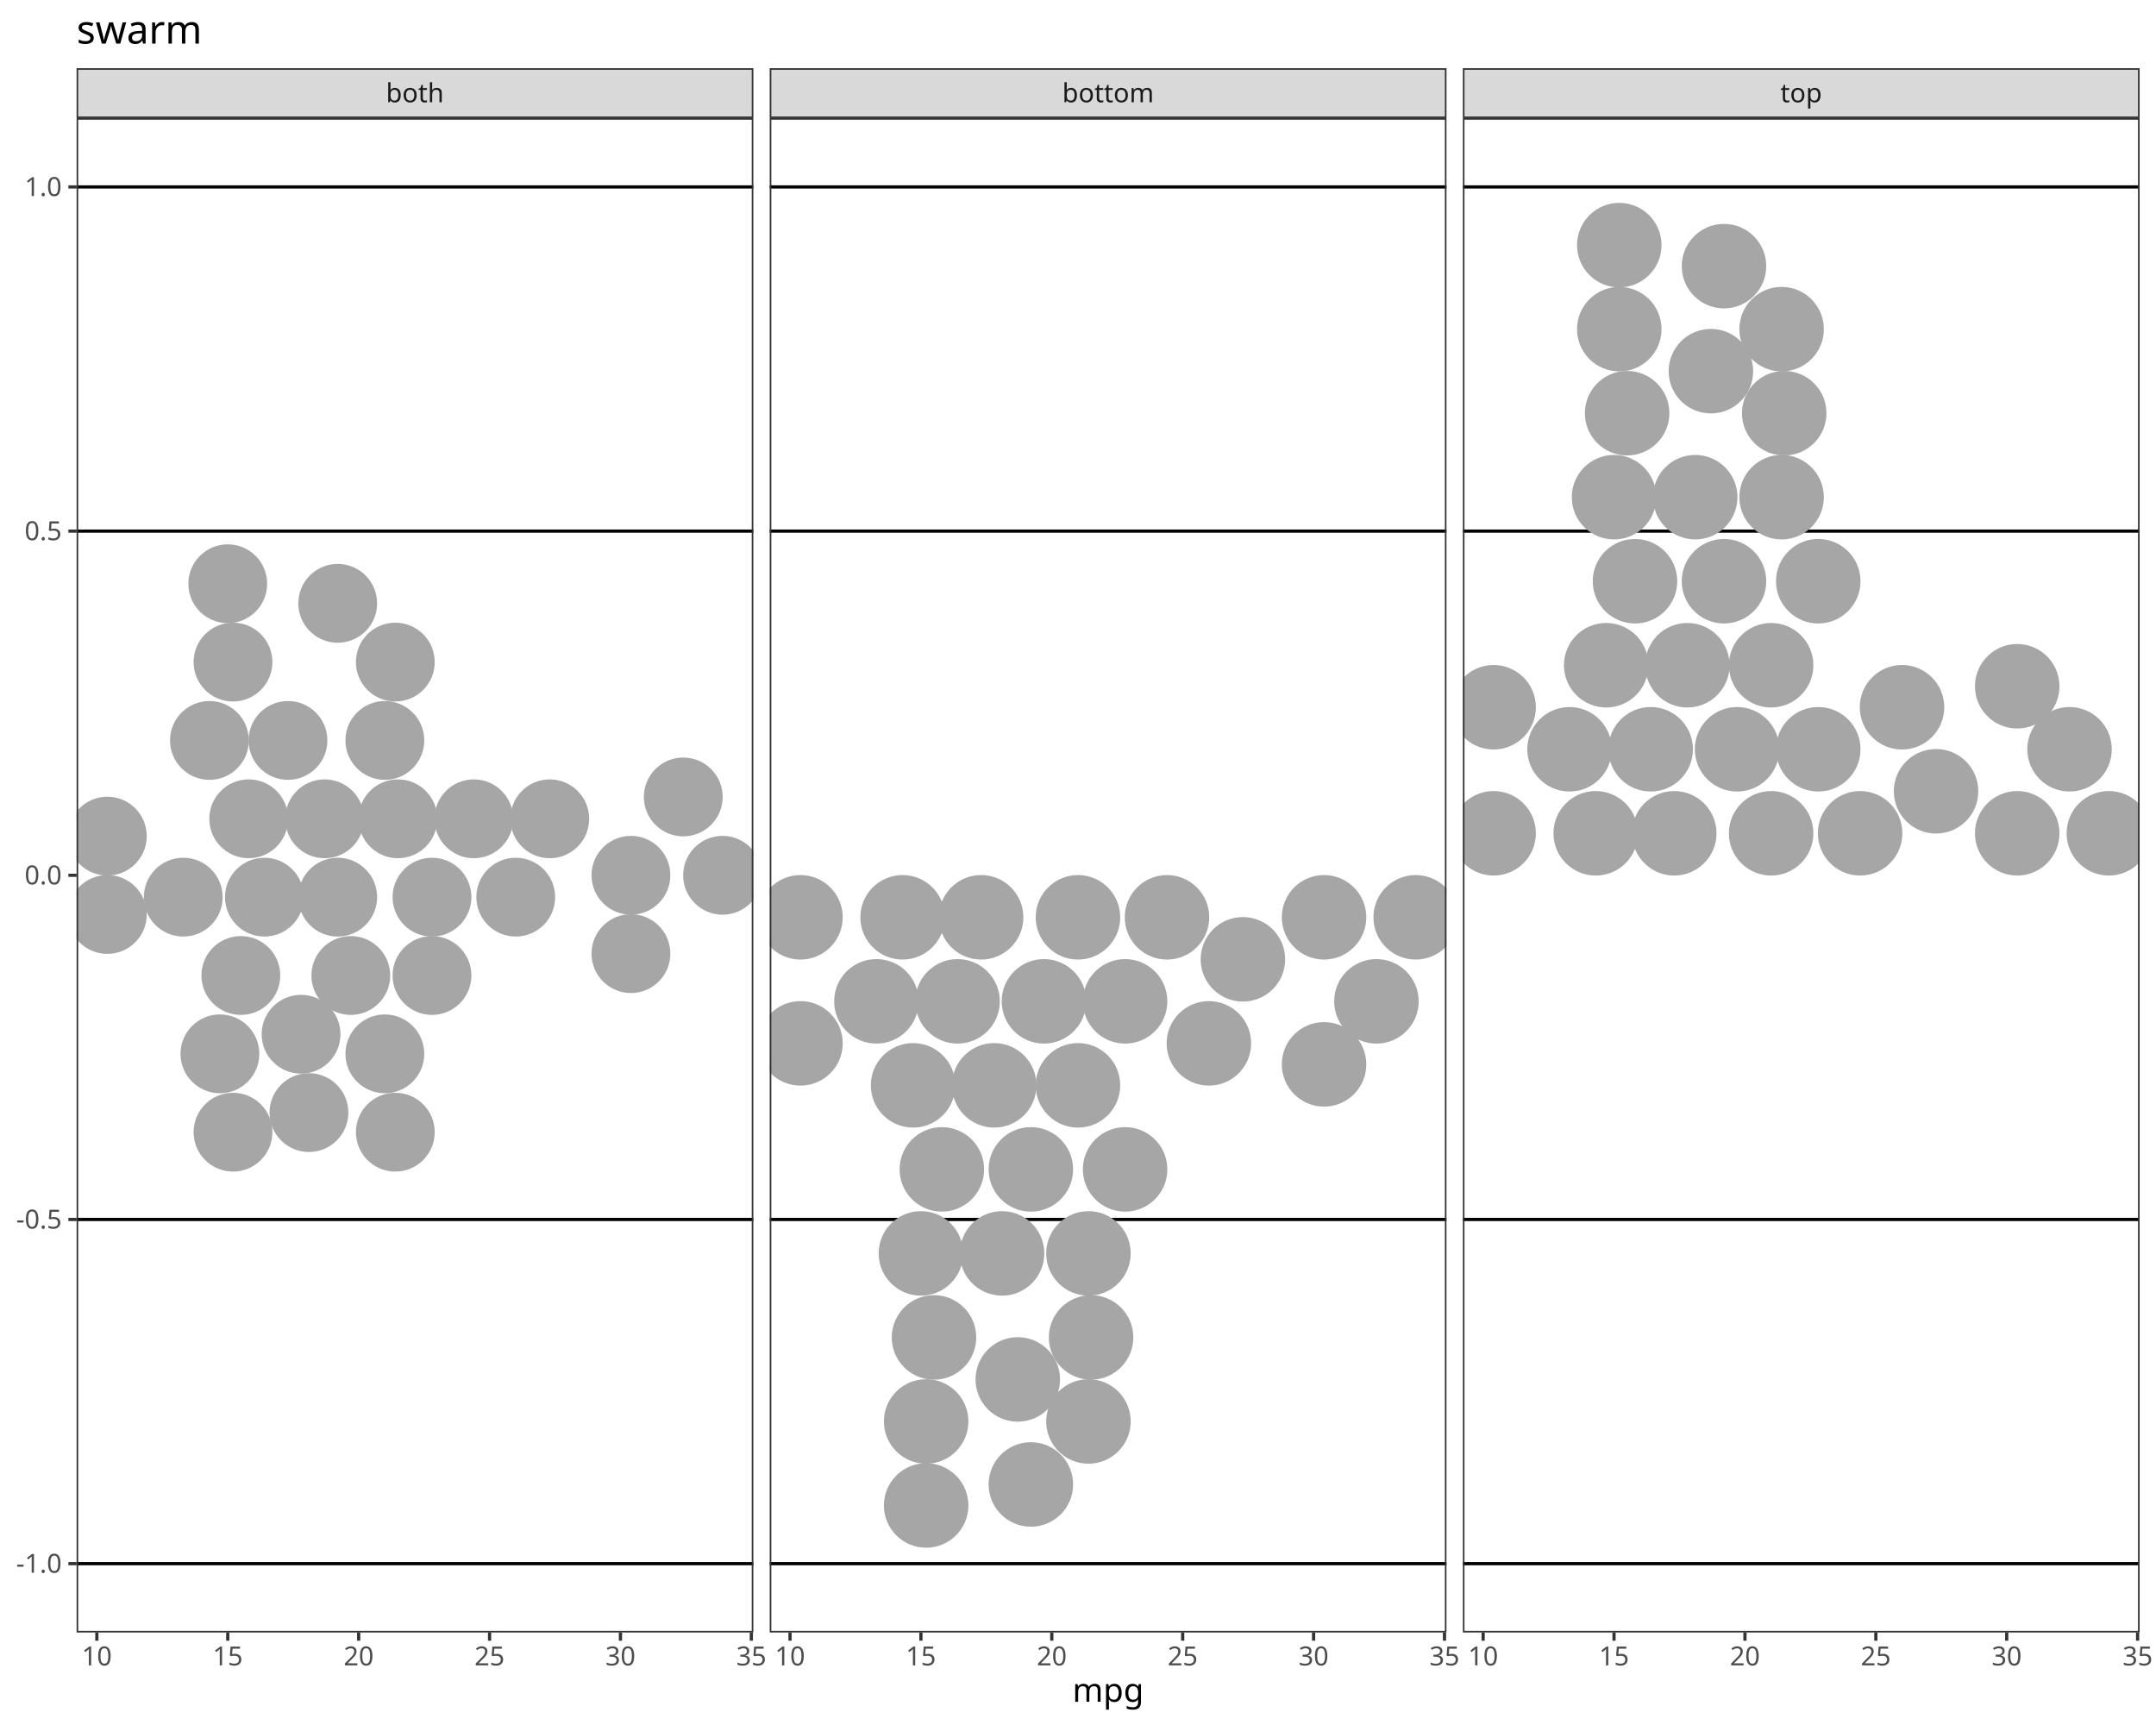
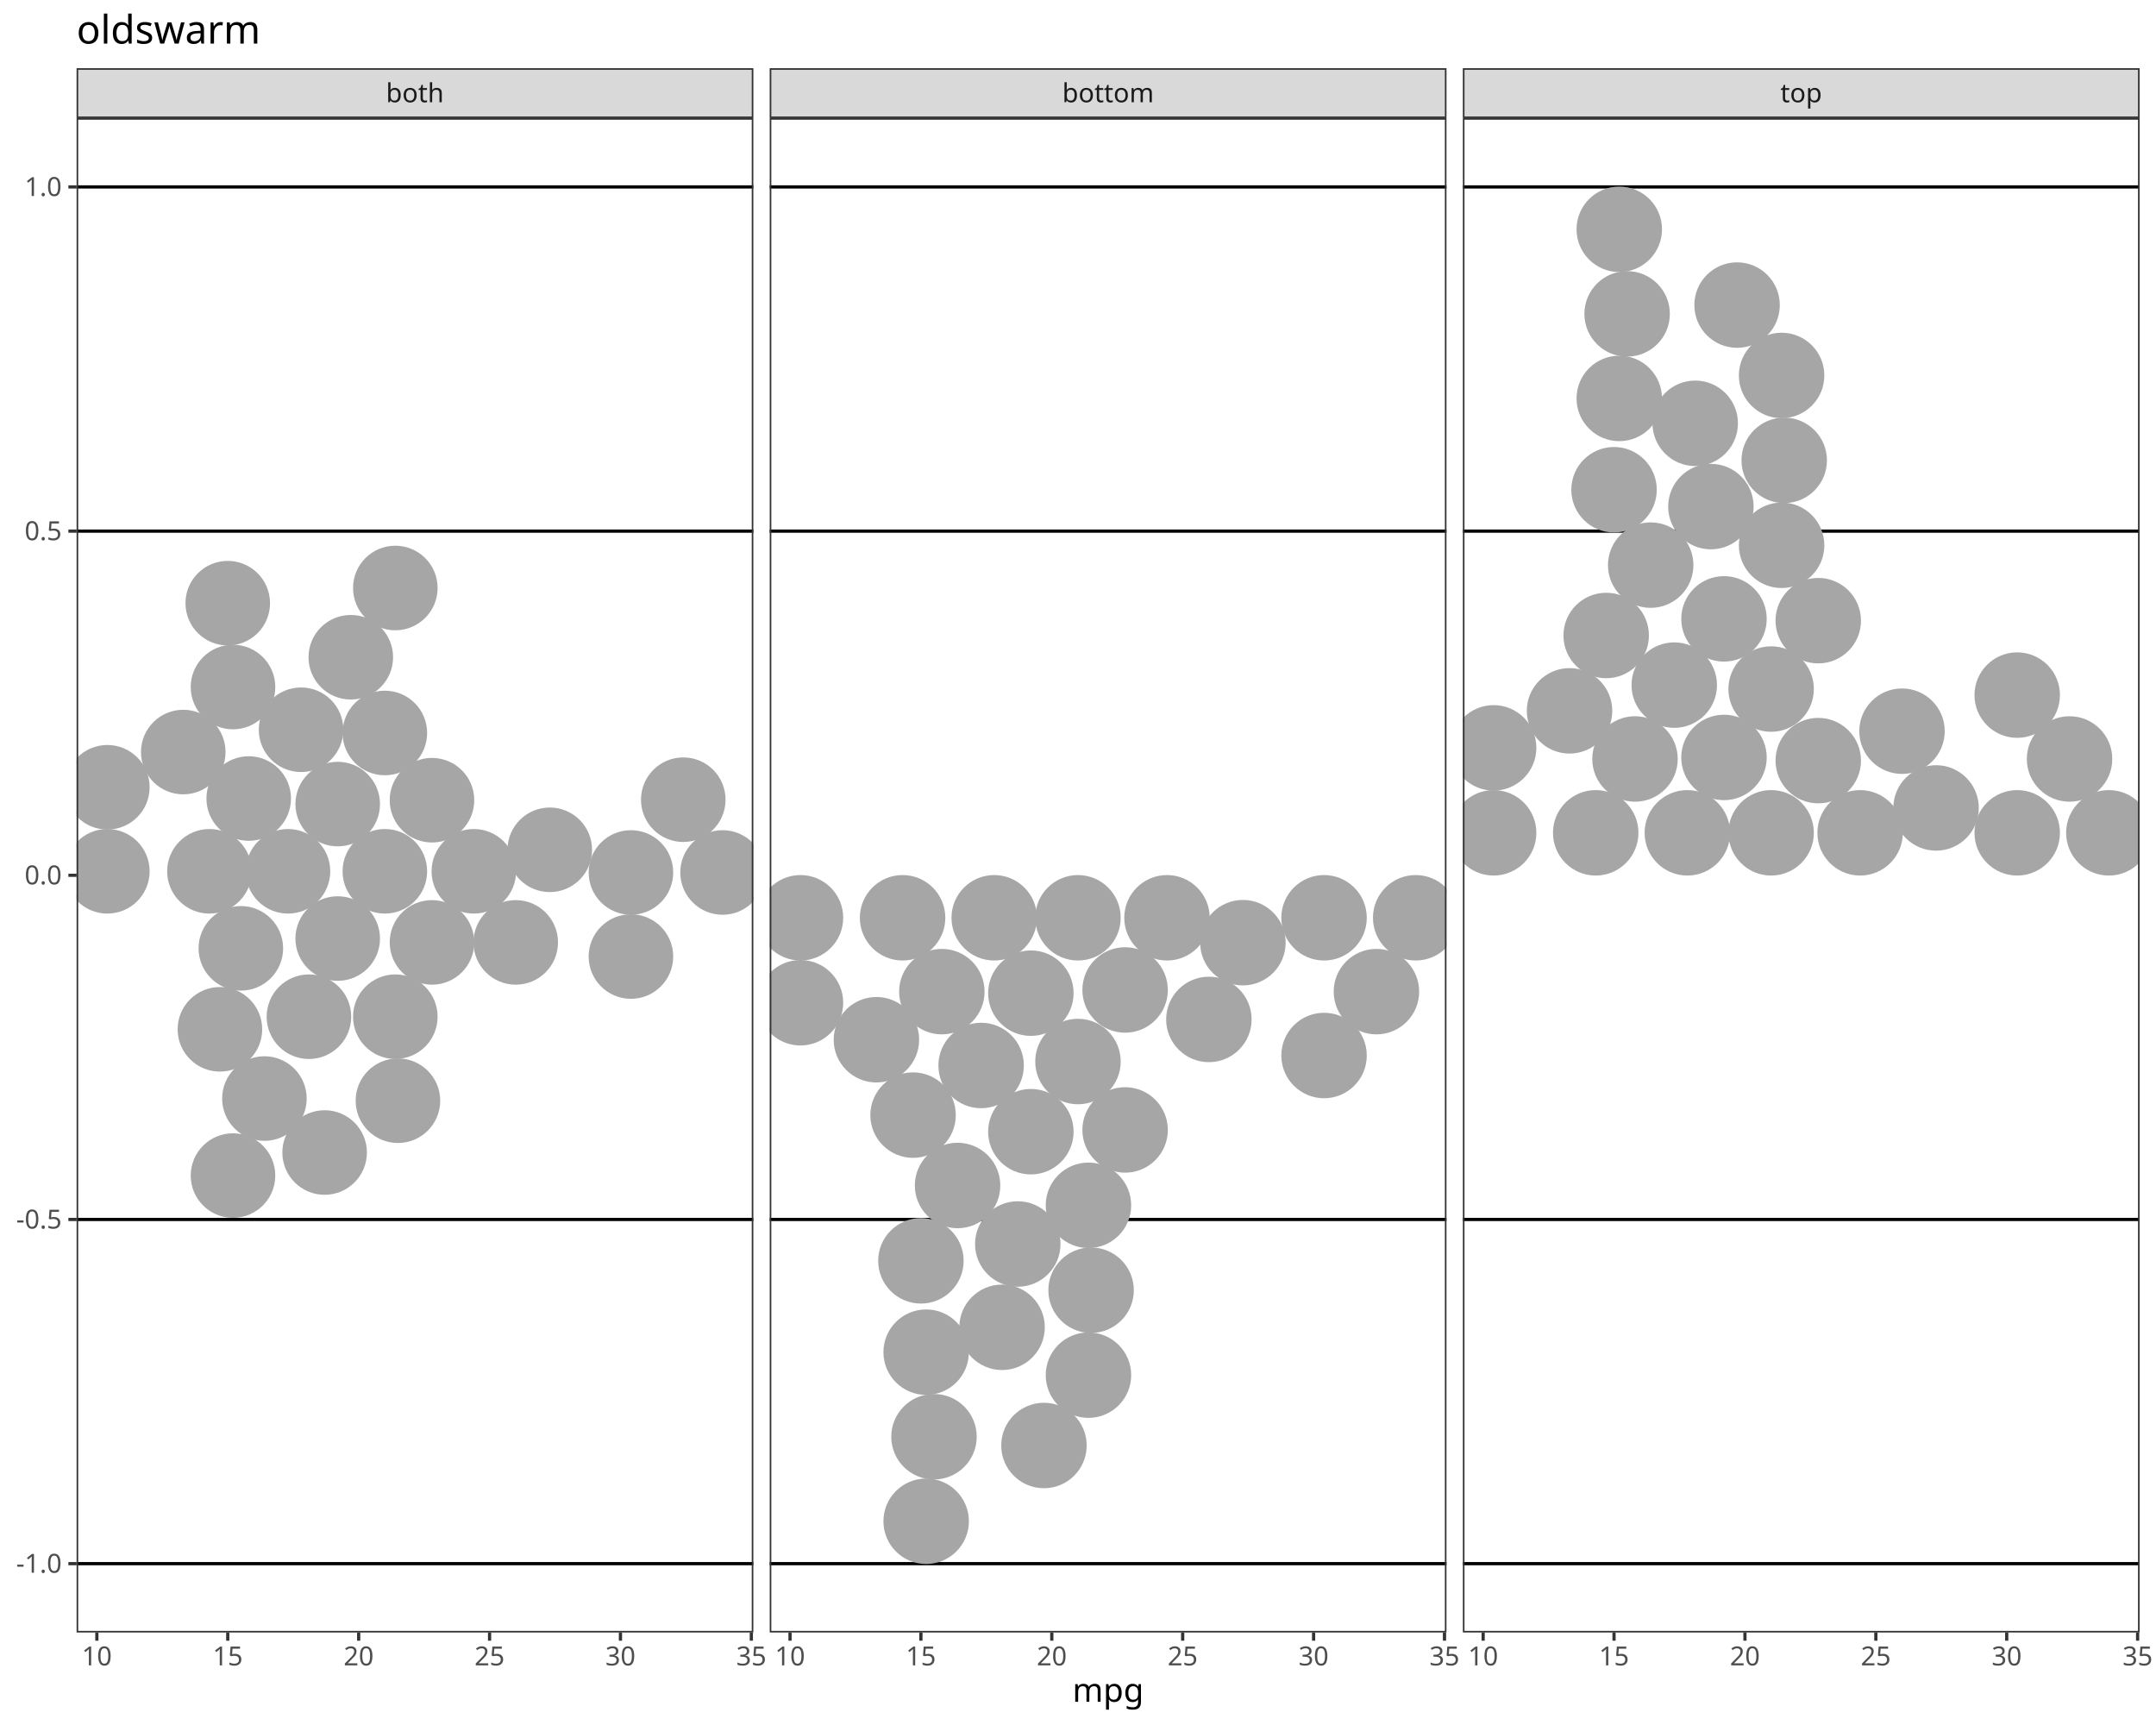
<svg xmlns="http://www.w3.org/2000/svg" class="svglite" data-engine-version="2.0" width="720.00pt" height="576.00pt" viewBox="0 0 720.00 576.00">
  <defs>
    <style type="text/css">
    .svglite line, .svglite polyline, .svglite polygon, .svglite path, .svglite rect, .svglite circle {
      fill: none;
      stroke: #000000;
      stroke-linecap: round;
      stroke-linejoin: round;
      stroke-miterlimit: 10.00;
    }
  </style>
  </defs>
  <rect width="100%" height="100%" style="stroke: none; fill: #FFFFFF;" />
  <defs>
    <clipPath id="cpMC4wMHw3MjAuMDB8MC4wMHw1NzYuMDA=">
      <rect x="0.00" y="0.00" width="720.00" height="576.00" />
    </clipPath>
  </defs>
  <g clip-path="url(#cpMC4wMHw3MjAuMDB8MC4wMHw1NzYuMDA=)">
    <rect x="0.00" y="0.00" width="720.00" height="576.00" style="stroke-width: 1.07; stroke: #FFFFFF; fill: #FFFFFF;" />
  </g>
  <defs>
    <clipPath id="cpMjUuNTh8MjUxLjU3fDM5LjQzfDU0NS4xMQ==">
      <rect x="25.58" y="39.43" width="226.00" height="505.68" />
    </clipPath>
  </defs>
  <g clip-path="url(#cpMjUuNTh8MjUxLjU3fDM5LjQzfDU0NS4xMQ==)">
    <rect x="25.58" y="39.43" width="226.00" height="505.68" style="stroke-width: 1.07; stroke: none; fill: #FFFFFF;" />
    <line x1="25.58" y1="62.42" x2="251.57" y2="62.42" style="stroke-width: 1.07; stroke-linecap: butt;" />
    <line x1="25.58" y1="177.35" x2="251.57" y2="177.35" style="stroke-width: 1.07; stroke-linecap: butt;" />
    <line x1="25.58" y1="407.20" x2="251.57" y2="407.20" style="stroke-width: 1.07; stroke-linecap: butt;" />
    <line x1="25.58" y1="522.13" x2="251.57" y2="522.13" style="stroke-width: 1.07; stroke-linecap: butt;" />
-     <circle cx="35.85" cy="305.35" r="12.63" style="stroke-width: 1.06; stroke: #A6A6A6; fill: #A6A6A6;" />
-     <circle cx="35.85" cy="279.19" r="12.63" style="stroke-width: 1.06; stroke: #A6A6A6; fill: #A6A6A6;" />
-     <circle cx="61.20" cy="299.57" r="12.63" style="stroke-width: 1.06; stroke: #A6A6A6; fill: #A6A6A6;" />
-     <circle cx="69.94" cy="247.24" r="12.63" style="stroke-width: 1.06; stroke: #A6A6A6; fill: #A6A6A6;" />
-     <circle cx="73.44" cy="351.89" r="12.63" style="stroke-width: 1.06; stroke: #A6A6A6; fill: #A6A6A6;" />
-     <circle cx="76.06" cy="194.92" r="12.63" style="stroke-width: 1.06; stroke: #A6A6A6; fill: #A6A6A6;" />
-     <circle cx="77.81" cy="378.05" r="12.63" style="stroke-width: 1.06; stroke: #A6A6A6; fill: #A6A6A6;" />
-     <circle cx="77.81" cy="221.08" r="12.63" style="stroke-width: 1.06; stroke: #A6A6A6; fill: #A6A6A6;" />
-     <circle cx="80.43" cy="325.73" r="12.63" style="stroke-width: 1.06; stroke: #A6A6A6; fill: #A6A6A6;" />
-     <circle cx="83.06" cy="273.41" r="12.63" style="stroke-width: 1.06; stroke: #A6A6A6; fill: #A6A6A6;" />
-     <circle cx="88.30" cy="299.57" r="12.63" style="stroke-width: 1.06; stroke: #A6A6A6; fill: #A6A6A6;" />
-     <circle cx="96.17" cy="247.24" r="12.63" style="stroke-width: 1.06; stroke: #A6A6A6; fill: #A6A6A6;" />
-     <circle cx="100.54" cy="345.35" r="12.63" style="stroke-width: 1.06; stroke: #A6A6A6; fill: #A6A6A6;" />
-     <circle cx="103.17" cy="371.51" r="12.63" style="stroke-width: 1.06; stroke: #A6A6A6; fill: #A6A6A6;" />
-     <circle cx="108.41" cy="273.41" r="12.63" style="stroke-width: 1.06; stroke: #A6A6A6; fill: #A6A6A6;" />
-     <circle cx="112.78" cy="299.57" r="12.63" style="stroke-width: 1.06; stroke: #A6A6A6; fill: #A6A6A6;" />
-     <circle cx="112.78" cy="201.46" r="12.63" style="stroke-width: 1.06; stroke: #A6A6A6; fill: #A6A6A6;" />
-     <circle cx="117.15" cy="325.73" r="12.63" style="stroke-width: 1.06; stroke: #A6A6A6; fill: #A6A6A6;" />
-     <circle cx="128.52" cy="351.89" r="12.63" style="stroke-width: 1.06; stroke: #A6A6A6; fill: #A6A6A6;" />
-     <circle cx="128.52" cy="247.24" r="12.63" style="stroke-width: 1.06; stroke: #A6A6A6; fill: #A6A6A6;" />
-     <circle cx="132.02" cy="378.05" r="12.63" style="stroke-width: 1.06; stroke: #A6A6A6; fill: #A6A6A6;" />
-     <circle cx="132.02" cy="221.08" r="12.63" style="stroke-width: 1.06; stroke: #A6A6A6; fill: #A6A6A6;" />
-     <circle cx="132.89" cy="273.41" r="12.63" style="stroke-width: 1.06; stroke: #A6A6A6; fill: #A6A6A6;" />
-     <circle cx="144.26" cy="325.73" r="12.63" style="stroke-width: 1.06; stroke: #A6A6A6; fill: #A6A6A6;" />
-     <circle cx="144.26" cy="299.57" r="12.63" style="stroke-width: 1.06; stroke: #A6A6A6; fill: #A6A6A6;" />
-     <circle cx="158.24" cy="273.41" r="12.63" style="stroke-width: 1.06; stroke: #A6A6A6; fill: #A6A6A6;" />
-     <circle cx="172.23" cy="299.57" r="12.63" style="stroke-width: 1.06; stroke: #A6A6A6; fill: #A6A6A6;" />
-     <circle cx="183.60" cy="273.41" r="12.63" style="stroke-width: 1.06; stroke: #A6A6A6; fill: #A6A6A6;" />
-     <circle cx="210.70" cy="318.43" r="12.63" style="stroke-width: 1.06; stroke: #A6A6A6; fill: #A6A6A6;" />
-     <circle cx="210.70" cy="292.27" r="12.63" style="stroke-width: 1.06; stroke: #A6A6A6; fill: #A6A6A6;" />
-     <circle cx="228.18" cy="266.11" r="12.63" style="stroke-width: 1.06; stroke: #A6A6A6; fill: #A6A6A6;" />
-     <circle cx="241.30" cy="292.27" r="12.63" style="stroke-width: 1.06; stroke: #A6A6A6; fill: #A6A6A6;" />
+     <circle cx="35.85" cy="290.94" r="13.59" style="stroke-width: 1.06; stroke: #A6A6A6; fill: #A6A6A6;" />
+     <circle cx="35.85" cy="262.88" r="13.59" style="stroke-width: 1.06; stroke: #A6A6A6; fill: #A6A6A6;" />
+     <circle cx="61.20" cy="251.12" r="13.59" style="stroke-width: 1.06; stroke: #A6A6A6; fill: #A6A6A6;" />
+     <circle cx="69.94" cy="290.94" r="13.59" style="stroke-width: 1.06; stroke: #A6A6A6; fill: #A6A6A6;" />
+     <circle cx="73.44" cy="343.70" r="13.59" style="stroke-width: 1.06; stroke: #A6A6A6; fill: #A6A6A6;" />
+     <circle cx="76.06" cy="201.41" r="13.59" style="stroke-width: 1.06; stroke: #A6A6A6; fill: #A6A6A6;" />
+     <circle cx="77.81" cy="392.54" r="13.59" style="stroke-width: 1.06; stroke: #A6A6A6; fill: #A6A6A6;" />
+     <circle cx="77.81" cy="229.41" r="13.59" style="stroke-width: 1.06; stroke: #A6A6A6; fill: #A6A6A6;" />
+     <circle cx="80.43" cy="316.66" r="13.59" style="stroke-width: 1.06; stroke: #A6A6A6; fill: #A6A6A6;" />
+     <circle cx="83.06" cy="266.64" r="13.59" style="stroke-width: 1.06; stroke: #A6A6A6; fill: #A6A6A6;" />
+     <circle cx="88.30" cy="366.82" r="13.59" style="stroke-width: 1.06; stroke: #A6A6A6; fill: #A6A6A6;" />
+     <circle cx="96.17" cy="290.94" r="13.59" style="stroke-width: 1.06; stroke: #A6A6A6; fill: #A6A6A6;" />
+     <circle cx="100.54" cy="243.67" r="13.59" style="stroke-width: 1.06; stroke: #A6A6A6; fill: #A6A6A6;" />
+     <circle cx="103.17" cy="339.49" r="13.59" style="stroke-width: 1.06; stroke: #A6A6A6; fill: #A6A6A6;" />
+     <circle cx="108.41" cy="384.84" r="13.59" style="stroke-width: 1.06; stroke: #A6A6A6; fill: #A6A6A6;" />
+     <circle cx="112.78" cy="313.39" r="13.59" style="stroke-width: 1.06; stroke: #A6A6A6; fill: #A6A6A6;" />
+     <circle cx="112.78" cy="268.49" r="13.59" style="stroke-width: 1.06; stroke: #A6A6A6; fill: #A6A6A6;" />
+     <circle cx="117.15" cy="219.46" r="13.59" style="stroke-width: 1.06; stroke: #A6A6A6; fill: #A6A6A6;" />
+     <circle cx="128.52" cy="290.94" r="13.59" style="stroke-width: 1.06; stroke: #A6A6A6; fill: #A6A6A6;" />
+     <circle cx="128.52" cy="244.75" r="13.59" style="stroke-width: 1.06; stroke: #A6A6A6; fill: #A6A6A6;" />
+     <circle cx="132.02" cy="339.49" r="13.59" style="stroke-width: 1.06; stroke: #A6A6A6; fill: #A6A6A6;" />
+     <circle cx="132.02" cy="196.34" r="13.59" style="stroke-width: 1.06; stroke: #A6A6A6; fill: #A6A6A6;" />
+     <circle cx="132.89" cy="367.54" r="13.59" style="stroke-width: 1.06; stroke: #A6A6A6; fill: #A6A6A6;" />
+     <circle cx="144.26" cy="314.68" r="13.59" style="stroke-width: 1.06; stroke: #A6A6A6; fill: #A6A6A6;" />
+     <circle cx="144.26" cy="267.20" r="13.59" style="stroke-width: 1.06; stroke: #A6A6A6; fill: #A6A6A6;" />
+     <circle cx="158.24" cy="290.94" r="13.59" style="stroke-width: 1.06; stroke: #A6A6A6; fill: #A6A6A6;" />
+     <circle cx="172.23" cy="314.68" r="13.59" style="stroke-width: 1.06; stroke: #A6A6A6; fill: #A6A6A6;" />
+     <circle cx="183.60" cy="283.76" r="13.59" style="stroke-width: 1.06; stroke: #A6A6A6; fill: #A6A6A6;" />
+     <circle cx="210.70" cy="319.40" r="13.59" style="stroke-width: 1.06; stroke: #A6A6A6; fill: #A6A6A6;" />
+     <circle cx="210.70" cy="291.33" r="13.59" style="stroke-width: 1.06; stroke: #A6A6A6; fill: #A6A6A6;" />
+     <circle cx="228.18" cy="267.03" r="13.59" style="stroke-width: 1.06; stroke: #A6A6A6; fill: #A6A6A6;" />
+     <circle cx="241.30" cy="291.33" r="13.59" style="stroke-width: 1.06; stroke: #A6A6A6; fill: #A6A6A6;" />
    <rect x="25.58" y="39.43" width="226.00" height="505.68" style="stroke-width: 1.07; stroke: #333333;" />
  </g>
  <g clip-path="url(#cpMC4wMHw3MjAuMDB8MC4wMHw1NzYuMDA=)">
</g>
  <defs>
    <clipPath id="cpMjU3LjA1fDQ4My4wNXwzOS40M3w1NDUuMTE=">
      <rect x="257.05" y="39.43" width="226.00" height="505.68" />
    </clipPath>
  </defs>
  <g clip-path="url(#cpMjU3LjA1fDQ4My4wNXwzOS40M3w1NDUuMTE=)">
    <rect x="257.05" y="39.43" width="226.00" height="505.68" style="stroke-width: 1.07; stroke: none; fill: #FFFFFF;" />
    <line x1="257.05" y1="62.42" x2="483.05" y2="62.42" style="stroke-width: 1.07; stroke-linecap: butt;" />
    <line x1="257.05" y1="177.35" x2="483.05" y2="177.35" style="stroke-width: 1.07; stroke-linecap: butt;" />
    <line x1="257.05" y1="407.20" x2="483.05" y2="407.20" style="stroke-width: 1.07; stroke-linecap: butt;" />
    <line x1="257.05" y1="522.13" x2="483.05" y2="522.13" style="stroke-width: 1.07; stroke-linecap: butt;" />
-     <circle cx="267.32" cy="348.39" r="13.58" style="stroke-width: 1.06; stroke: #A6A6A6; fill: #A6A6A6;" />
-     <circle cx="267.32" cy="306.30" r="13.58" style="stroke-width: 1.06; stroke: #A6A6A6; fill: #A6A6A6;" />
-     <circle cx="292.68" cy="334.36" r="13.58" style="stroke-width: 1.06; stroke: #A6A6A6; fill: #A6A6A6;" />
-     <circle cx="301.42" cy="306.30" r="13.58" style="stroke-width: 1.06; stroke: #A6A6A6; fill: #A6A6A6;" />
-     <circle cx="304.92" cy="362.41" r="13.58" style="stroke-width: 1.06; stroke: #A6A6A6; fill: #A6A6A6;" />
-     <circle cx="307.54" cy="418.53" r="13.58" style="stroke-width: 1.06; stroke: #A6A6A6; fill: #A6A6A6;" />
-     <circle cx="309.29" cy="502.69" r="13.58" style="stroke-width: 1.06; stroke: #A6A6A6; fill: #A6A6A6;" />
-     <circle cx="309.29" cy="474.64" r="13.58" style="stroke-width: 1.06; stroke: #A6A6A6; fill: #A6A6A6;" />
-     <circle cx="311.91" cy="446.58" r="13.58" style="stroke-width: 1.06; stroke: #A6A6A6; fill: #A6A6A6;" />
-     <circle cx="314.53" cy="390.47" r="13.58" style="stroke-width: 1.06; stroke: #A6A6A6; fill: #A6A6A6;" />
-     <circle cx="319.78" cy="334.36" r="13.58" style="stroke-width: 1.06; stroke: #A6A6A6; fill: #A6A6A6;" />
-     <circle cx="327.65" cy="306.30" r="13.58" style="stroke-width: 1.06; stroke: #A6A6A6; fill: #A6A6A6;" />
-     <circle cx="332.02" cy="362.41" r="13.58" style="stroke-width: 1.06; stroke: #A6A6A6; fill: #A6A6A6;" />
-     <circle cx="334.64" cy="418.53" r="13.58" style="stroke-width: 1.06; stroke: #A6A6A6; fill: #A6A6A6;" />
-     <circle cx="339.89" cy="460.61" r="13.58" style="stroke-width: 1.06; stroke: #A6A6A6; fill: #A6A6A6;" />
-     <circle cx="344.26" cy="495.68" r="13.58" style="stroke-width: 1.06; stroke: #A6A6A6; fill: #A6A6A6;" />
-     <circle cx="344.26" cy="390.47" r="13.58" style="stroke-width: 1.06; stroke: #A6A6A6; fill: #A6A6A6;" />
-     <circle cx="348.63" cy="334.36" r="13.58" style="stroke-width: 1.06; stroke: #A6A6A6; fill: #A6A6A6;" />
-     <circle cx="359.99" cy="362.41" r="13.58" style="stroke-width: 1.06; stroke: #A6A6A6; fill: #A6A6A6;" />
-     <circle cx="359.99" cy="306.30" r="13.58" style="stroke-width: 1.06; stroke: #A6A6A6; fill: #A6A6A6;" />
-     <circle cx="363.49" cy="474.64" r="13.58" style="stroke-width: 1.06; stroke: #A6A6A6; fill: #A6A6A6;" />
-     <circle cx="363.49" cy="418.53" r="13.58" style="stroke-width: 1.06; stroke: #A6A6A6; fill: #A6A6A6;" />
-     <circle cx="364.37" cy="446.58" r="13.58" style="stroke-width: 1.06; stroke: #A6A6A6; fill: #A6A6A6;" />
-     <circle cx="375.73" cy="390.47" r="13.58" style="stroke-width: 1.06; stroke: #A6A6A6; fill: #A6A6A6;" />
-     <circle cx="375.73" cy="334.36" r="13.58" style="stroke-width: 1.06; stroke: #A6A6A6; fill: #A6A6A6;" />
-     <circle cx="389.72" cy="306.30" r="13.58" style="stroke-width: 1.06; stroke: #A6A6A6; fill: #A6A6A6;" />
-     <circle cx="403.71" cy="348.39" r="13.58" style="stroke-width: 1.06; stroke: #A6A6A6; fill: #A6A6A6;" />
-     <circle cx="415.07" cy="320.33" r="13.58" style="stroke-width: 1.06; stroke: #A6A6A6; fill: #A6A6A6;" />
-     <circle cx="442.17" cy="355.40" r="13.58" style="stroke-width: 1.06; stroke: #A6A6A6; fill: #A6A6A6;" />
-     <circle cx="442.17" cy="306.30" r="13.58" style="stroke-width: 1.06; stroke: #A6A6A6; fill: #A6A6A6;" />
-     <circle cx="459.66" cy="334.36" r="13.58" style="stroke-width: 1.06; stroke: #A6A6A6; fill: #A6A6A6;" />
-     <circle cx="472.77" cy="306.30" r="13.58" style="stroke-width: 1.06; stroke: #A6A6A6; fill: #A6A6A6;" />
+     <circle cx="267.32" cy="334.83" r="13.74" style="stroke-width: 1.06; stroke: #A6A6A6; fill: #A6A6A6;" />
+     <circle cx="267.32" cy="306.46" r="13.74" style="stroke-width: 1.06; stroke: #A6A6A6; fill: #A6A6A6;" />
+     <circle cx="292.68" cy="347.18" r="13.74" style="stroke-width: 1.06; stroke: #A6A6A6; fill: #A6A6A6;" />
+     <circle cx="301.42" cy="306.46" r="13.74" style="stroke-width: 1.06; stroke: #A6A6A6; fill: #A6A6A6;" />
+     <circle cx="304.92" cy="372.35" r="13.74" style="stroke-width: 1.06; stroke: #A6A6A6; fill: #A6A6A6;" />
+     <circle cx="307.54" cy="421.01" r="13.74" style="stroke-width: 1.06; stroke: #A6A6A6; fill: #A6A6A6;" />
+     <circle cx="309.29" cy="507.97" r="13.74" style="stroke-width: 1.06; stroke: #A6A6A6; fill: #A6A6A6;" />
+     <circle cx="309.29" cy="451.51" r="13.74" style="stroke-width: 1.06; stroke: #A6A6A6; fill: #A6A6A6;" />
+     <circle cx="311.91" cy="479.74" r="13.74" style="stroke-width: 1.06; stroke: #A6A6A6; fill: #A6A6A6;" />
+     <circle cx="314.53" cy="331.12" r="13.74" style="stroke-width: 1.06; stroke: #A6A6A6; fill: #A6A6A6;" />
+     <circle cx="319.78" cy="395.85" r="13.74" style="stroke-width: 1.06; stroke: #A6A6A6; fill: #A6A6A6;" />
+     <circle cx="327.65" cy="355.78" r="13.74" style="stroke-width: 1.06; stroke: #A6A6A6; fill: #A6A6A6;" />
+     <circle cx="332.02" cy="306.46" r="13.74" style="stroke-width: 1.06; stroke: #A6A6A6; fill: #A6A6A6;" />
+     <circle cx="334.64" cy="443.20" r="13.74" style="stroke-width: 1.06; stroke: #A6A6A6; fill: #A6A6A6;" />
+     <circle cx="339.89" cy="415.39" r="13.74" style="stroke-width: 1.06; stroke: #A6A6A6; fill: #A6A6A6;" />
+     <circle cx="344.26" cy="377.89" r="13.74" style="stroke-width: 1.06; stroke: #A6A6A6; fill: #A6A6A6;" />
+     <circle cx="344.26" cy="331.63" r="13.74" style="stroke-width: 1.06; stroke: #A6A6A6; fill: #A6A6A6;" />
+     <circle cx="348.63" cy="482.67" r="13.74" style="stroke-width: 1.06; stroke: #A6A6A6; fill: #A6A6A6;" />
+     <circle cx="359.99" cy="354.46" r="13.74" style="stroke-width: 1.06; stroke: #A6A6A6; fill: #A6A6A6;" />
+     <circle cx="359.99" cy="306.46" r="13.74" style="stroke-width: 1.06; stroke: #A6A6A6; fill: #A6A6A6;" />
+     <circle cx="363.49" cy="459.18" r="13.74" style="stroke-width: 1.06; stroke: #A6A6A6; fill: #A6A6A6;" />
+     <circle cx="363.49" cy="402.47" r="13.74" style="stroke-width: 1.06; stroke: #A6A6A6; fill: #A6A6A6;" />
+     <circle cx="364.37" cy="430.82" r="13.74" style="stroke-width: 1.06; stroke: #A6A6A6; fill: #A6A6A6;" />
+     <circle cx="375.73" cy="377.30" r="13.74" style="stroke-width: 1.06; stroke: #A6A6A6; fill: #A6A6A6;" />
+     <circle cx="375.73" cy="330.56" r="13.74" style="stroke-width: 1.06; stroke: #A6A6A6; fill: #A6A6A6;" />
+     <circle cx="389.72" cy="306.46" r="13.74" style="stroke-width: 1.06; stroke: #A6A6A6; fill: #A6A6A6;" />
+     <circle cx="403.71" cy="340.40" r="13.74" style="stroke-width: 1.06; stroke: #A6A6A6; fill: #A6A6A6;" />
+     <circle cx="415.07" cy="314.77" r="13.74" style="stroke-width: 1.06; stroke: #A6A6A6; fill: #A6A6A6;" />
+     <circle cx="442.17" cy="352.45" r="13.74" style="stroke-width: 1.06; stroke: #A6A6A6; fill: #A6A6A6;" />
+     <circle cx="442.17" cy="306.46" r="13.74" style="stroke-width: 1.06; stroke: #A6A6A6; fill: #A6A6A6;" />
+     <circle cx="459.66" cy="331.12" r="13.74" style="stroke-width: 1.06; stroke: #A6A6A6; fill: #A6A6A6;" />
+     <circle cx="472.77" cy="306.46" r="13.74" style="stroke-width: 1.06; stroke: #A6A6A6; fill: #A6A6A6;" />
    <rect x="257.05" y="39.43" width="226.00" height="505.68" style="stroke-width: 1.07; stroke: #333333;" />
  </g>
  <g clip-path="url(#cpMC4wMHw3MjAuMDB8MC4wMHw1NzYuMDA=)">
</g>
  <defs>
    <clipPath id="cpNDg4LjUzfDcxNC41MnwzOS40M3w1NDUuMTE=">
      <rect x="488.53" y="39.43" width="226.00" height="505.68" />
    </clipPath>
  </defs>
  <g clip-path="url(#cpNDg4LjUzfDcxNC41MnwzOS40M3w1NDUuMTE=)">
    <rect x="488.53" y="39.43" width="226.00" height="505.68" style="stroke-width: 1.07; stroke: none; fill: #FFFFFF;" />
    <line x1="488.53" y1="62.42" x2="714.52" y2="62.42" style="stroke-width: 1.07; stroke-linecap: butt;" />
    <line x1="488.53" y1="177.35" x2="714.52" y2="177.35" style="stroke-width: 1.07; stroke-linecap: butt;" />
    <line x1="488.53" y1="407.20" x2="714.52" y2="407.20" style="stroke-width: 1.07; stroke-linecap: butt;" />
    <line x1="488.53" y1="522.13" x2="714.52" y2="522.13" style="stroke-width: 1.07; stroke-linecap: butt;" />
-     <circle cx="498.80" cy="278.25" r="13.58" style="stroke-width: 1.06; stroke: #A6A6A6; fill: #A6A6A6;" />
-     <circle cx="498.80" cy="236.16" r="13.58" style="stroke-width: 1.06; stroke: #A6A6A6; fill: #A6A6A6;" />
-     <circle cx="524.15" cy="250.19" r="13.58" style="stroke-width: 1.06; stroke: #A6A6A6; fill: #A6A6A6;" />
-     <circle cx="532.89" cy="278.25" r="13.58" style="stroke-width: 1.06; stroke: #A6A6A6; fill: #A6A6A6;" />
-     <circle cx="536.39" cy="222.13" r="13.58" style="stroke-width: 1.06; stroke: #A6A6A6; fill: #A6A6A6;" />
-     <circle cx="539.01" cy="166.02" r="13.58" style="stroke-width: 1.06; stroke: #A6A6A6; fill: #A6A6A6;" />
-     <circle cx="540.76" cy="109.91" r="13.58" style="stroke-width: 1.06; stroke: #A6A6A6; fill: #A6A6A6;" />
-     <circle cx="540.76" cy="81.85" r="13.58" style="stroke-width: 1.06; stroke: #A6A6A6; fill: #A6A6A6;" />
-     <circle cx="543.38" cy="137.97" r="13.58" style="stroke-width: 1.06; stroke: #A6A6A6; fill: #A6A6A6;" />
-     <circle cx="546.01" cy="194.08" r="13.58" style="stroke-width: 1.06; stroke: #A6A6A6; fill: #A6A6A6;" />
-     <circle cx="551.25" cy="250.19" r="13.58" style="stroke-width: 1.06; stroke: #A6A6A6; fill: #A6A6A6;" />
-     <circle cx="559.12" cy="278.25" r="13.58" style="stroke-width: 1.06; stroke: #A6A6A6; fill: #A6A6A6;" />
-     <circle cx="563.49" cy="222.13" r="13.58" style="stroke-width: 1.06; stroke: #A6A6A6; fill: #A6A6A6;" />
-     <circle cx="566.12" cy="166.02" r="13.58" style="stroke-width: 1.06; stroke: #A6A6A6; fill: #A6A6A6;" />
-     <circle cx="571.36" cy="123.94" r="13.58" style="stroke-width: 1.06; stroke: #A6A6A6; fill: #A6A6A6;" />
-     <circle cx="575.73" cy="194.08" r="13.58" style="stroke-width: 1.06; stroke: #A6A6A6; fill: #A6A6A6;" />
-     <circle cx="575.73" cy="88.87" r="13.58" style="stroke-width: 1.06; stroke: #A6A6A6; fill: #A6A6A6;" />
-     <circle cx="580.10" cy="250.19" r="13.58" style="stroke-width: 1.06; stroke: #A6A6A6; fill: #A6A6A6;" />
-     <circle cx="591.47" cy="278.25" r="13.58" style="stroke-width: 1.06; stroke: #A6A6A6; fill: #A6A6A6;" />
-     <circle cx="591.47" cy="222.13" r="13.58" style="stroke-width: 1.06; stroke: #A6A6A6; fill: #A6A6A6;" />
-     <circle cx="594.97" cy="166.02" r="13.58" style="stroke-width: 1.06; stroke: #A6A6A6; fill: #A6A6A6;" />
-     <circle cx="594.97" cy="109.91" r="13.58" style="stroke-width: 1.06; stroke: #A6A6A6; fill: #A6A6A6;" />
-     <circle cx="595.84" cy="137.97" r="13.58" style="stroke-width: 1.06; stroke: #A6A6A6; fill: #A6A6A6;" />
-     <circle cx="607.21" cy="250.19" r="13.58" style="stroke-width: 1.06; stroke: #A6A6A6; fill: #A6A6A6;" />
-     <circle cx="607.21" cy="194.08" r="13.58" style="stroke-width: 1.06; stroke: #A6A6A6; fill: #A6A6A6;" />
-     <circle cx="621.19" cy="278.25" r="13.58" style="stroke-width: 1.06; stroke: #A6A6A6; fill: #A6A6A6;" />
-     <circle cx="635.18" cy="236.16" r="13.58" style="stroke-width: 1.06; stroke: #A6A6A6; fill: #A6A6A6;" />
-     <circle cx="646.55" cy="264.22" r="13.58" style="stroke-width: 1.06; stroke: #A6A6A6; fill: #A6A6A6;" />
-     <circle cx="673.65" cy="278.25" r="13.58" style="stroke-width: 1.06; stroke: #A6A6A6; fill: #A6A6A6;" />
-     <circle cx="673.65" cy="229.15" r="13.58" style="stroke-width: 1.06; stroke: #A6A6A6; fill: #A6A6A6;" />
-     <circle cx="691.13" cy="250.19" r="13.58" style="stroke-width: 1.06; stroke: #A6A6A6; fill: #A6A6A6;" />
-     <circle cx="704.25" cy="278.25" r="13.58" style="stroke-width: 1.06; stroke: #A6A6A6; fill: #A6A6A6;" />
+     <circle cx="498.80" cy="278.09" r="13.74" style="stroke-width: 1.06; stroke: #A6A6A6; fill: #A6A6A6;" />
+     <circle cx="498.80" cy="249.72" r="13.74" style="stroke-width: 1.06; stroke: #A6A6A6; fill: #A6A6A6;" />
+     <circle cx="524.15" cy="237.36" r="13.74" style="stroke-width: 1.06; stroke: #A6A6A6; fill: #A6A6A6;" />
+     <circle cx="532.89" cy="278.09" r="13.74" style="stroke-width: 1.06; stroke: #A6A6A6; fill: #A6A6A6;" />
+     <circle cx="536.39" cy="212.20" r="13.74" style="stroke-width: 1.06; stroke: #A6A6A6; fill: #A6A6A6;" />
+     <circle cx="539.01" cy="163.53" r="13.74" style="stroke-width: 1.06; stroke: #A6A6A6; fill: #A6A6A6;" />
+     <circle cx="540.76" cy="133.04" r="13.74" style="stroke-width: 1.06; stroke: #A6A6A6; fill: #A6A6A6;" />
+     <circle cx="540.76" cy="76.57" r="13.74" style="stroke-width: 1.06; stroke: #A6A6A6; fill: #A6A6A6;" />
+     <circle cx="543.38" cy="104.81" r="13.74" style="stroke-width: 1.06; stroke: #A6A6A6; fill: #A6A6A6;" />
+     <circle cx="546.01" cy="253.43" r="13.74" style="stroke-width: 1.06; stroke: #A6A6A6; fill: #A6A6A6;" />
+     <circle cx="551.25" cy="188.70" r="13.74" style="stroke-width: 1.06; stroke: #A6A6A6; fill: #A6A6A6;" />
+     <circle cx="559.12" cy="228.77" r="13.74" style="stroke-width: 1.06; stroke: #A6A6A6; fill: #A6A6A6;" />
+     <circle cx="563.49" cy="278.09" r="13.74" style="stroke-width: 1.06; stroke: #A6A6A6; fill: #A6A6A6;" />
+     <circle cx="566.12" cy="141.35" r="13.74" style="stroke-width: 1.06; stroke: #A6A6A6; fill: #A6A6A6;" />
+     <circle cx="571.36" cy="169.16" r="13.74" style="stroke-width: 1.06; stroke: #A6A6A6; fill: #A6A6A6;" />
+     <circle cx="575.73" cy="252.92" r="13.74" style="stroke-width: 1.06; stroke: #A6A6A6; fill: #A6A6A6;" />
+     <circle cx="575.73" cy="206.65" r="13.74" style="stroke-width: 1.06; stroke: #A6A6A6; fill: #A6A6A6;" />
+     <circle cx="580.10" cy="101.87" r="13.74" style="stroke-width: 1.06; stroke: #A6A6A6; fill: #A6A6A6;" />
+     <circle cx="591.47" cy="278.09" r="13.74" style="stroke-width: 1.06; stroke: #A6A6A6; fill: #A6A6A6;" />
+     <circle cx="591.47" cy="230.08" r="13.74" style="stroke-width: 1.06; stroke: #A6A6A6; fill: #A6A6A6;" />
+     <circle cx="594.97" cy="182.08" r="13.74" style="stroke-width: 1.06; stroke: #A6A6A6; fill: #A6A6A6;" />
+     <circle cx="594.97" cy="125.37" r="13.74" style="stroke-width: 1.06; stroke: #A6A6A6; fill: #A6A6A6;" />
+     <circle cx="595.84" cy="153.72" r="13.74" style="stroke-width: 1.06; stroke: #A6A6A6; fill: #A6A6A6;" />
+     <circle cx="607.21" cy="253.98" r="13.74" style="stroke-width: 1.06; stroke: #A6A6A6; fill: #A6A6A6;" />
+     <circle cx="607.21" cy="207.25" r="13.74" style="stroke-width: 1.06; stroke: #A6A6A6; fill: #A6A6A6;" />
+     <circle cx="621.19" cy="278.09" r="13.74" style="stroke-width: 1.06; stroke: #A6A6A6; fill: #A6A6A6;" />
+     <circle cx="635.18" cy="244.15" r="13.74" style="stroke-width: 1.06; stroke: #A6A6A6; fill: #A6A6A6;" />
+     <circle cx="646.55" cy="269.78" r="13.74" style="stroke-width: 1.06; stroke: #A6A6A6; fill: #A6A6A6;" />
+     <circle cx="673.65" cy="278.09" r="13.74" style="stroke-width: 1.06; stroke: #A6A6A6; fill: #A6A6A6;" />
+     <circle cx="673.65" cy="232.10" r="13.74" style="stroke-width: 1.06; stroke: #A6A6A6; fill: #A6A6A6;" />
+     <circle cx="691.13" cy="253.43" r="13.74" style="stroke-width: 1.06; stroke: #A6A6A6; fill: #A6A6A6;" />
+     <circle cx="704.25" cy="278.09" r="13.74" style="stroke-width: 1.06; stroke: #A6A6A6; fill: #A6A6A6;" />
    <rect x="488.53" y="39.43" width="226.00" height="505.68" style="stroke-width: 1.07; stroke: #333333;" />
  </g>
  <g clip-path="url(#cpMC4wMHw3MjAuMDB8MC4wMHw1NzYuMDA=)">
</g>
  <defs>
    <clipPath id="cpMjUuNTh8MjUxLjU3fDIyLjc4fDM5LjQz">
      <rect x="25.58" y="22.78" width="226.00" height="16.65" />
    </clipPath>
  </defs>
  <g clip-path="url(#cpMjUuNTh8MjUxLjU3fDIyLjc4fDM5LjQz)">
    <rect x="25.58" y="22.78" width="226.00" height="16.65" style="stroke-width: 1.07; stroke: #333333; fill: #D9D9D9;" />
    <text x="138.57" y="34.14" text-anchor="middle" style="font-size: 8.80px; fill: #1A1A1A; font-family: sans;" textLength="17.13px" lengthAdjust="spacingAndGlyphs">both</text>
  </g>
  <g clip-path="url(#cpMC4wMHw3MjAuMDB8MC4wMHw1NzYuMDA=)">
</g>
  <defs>
    <clipPath id="cpMjU3LjA1fDQ4My4wNXwyMi43OHwzOS40Mw==">
      <rect x="257.05" y="22.78" width="226.00" height="16.65" />
    </clipPath>
  </defs>
  <g clip-path="url(#cpMjU3LjA1fDQ4My4wNXwyMi43OHwzOS40Mw==)">
    <rect x="257.05" y="22.78" width="226.00" height="16.65" style="stroke-width: 1.07; stroke: #333333; fill: #D9D9D9;" />
    <text x="370.05" y="34.14" text-anchor="middle" style="font-size: 8.80px; fill: #1A1A1A; font-family: sans;" textLength="26.91px" lengthAdjust="spacingAndGlyphs">bottom</text>
  </g>
  <g clip-path="url(#cpMC4wMHw3MjAuMDB8MC4wMHw1NzYuMDA=)">
</g>
  <defs>
    <clipPath id="cpNDg4LjUzfDcxNC41MnwyMi43OHwzOS40Mw==">
      <rect x="488.53" y="22.78" width="226.00" height="16.65" />
    </clipPath>
  </defs>
  <g clip-path="url(#cpNDg4LjUzfDcxNC41MnwyMi43OHwzOS40Mw==)">
    <rect x="488.53" y="22.78" width="226.00" height="16.65" style="stroke-width: 1.07; stroke: #333333; fill: #D9D9D9;" />
    <text x="601.52" y="34.14" text-anchor="middle" style="font-size: 8.80px; fill: #1A1A1A; font-family: sans;" textLength="12.23px" lengthAdjust="spacingAndGlyphs">top</text>
  </g>
  <g clip-path="url(#cpMC4wMHw3MjAuMDB8MC4wMHw1NzYuMDA=)">
    <polyline points="32.35,547.85 32.35,545.11 " style="stroke-width: 1.07; stroke: #333333; stroke-linecap: butt;" />
    <polyline points="76.06,547.85 76.06,545.11 " style="stroke-width: 1.07; stroke: #333333; stroke-linecap: butt;" />
    <polyline points="119.78,547.85 119.78,545.11 " style="stroke-width: 1.07; stroke: #333333; stroke-linecap: butt;" />
    <polyline points="163.49,547.85 163.49,545.11 " style="stroke-width: 1.07; stroke: #333333; stroke-linecap: butt;" />
    <polyline points="207.20,547.85 207.20,545.11 " style="stroke-width: 1.07; stroke: #333333; stroke-linecap: butt;" />
    <polyline points="250.91,547.85 250.91,545.11 " style="stroke-width: 1.07; stroke: #333333; stroke-linecap: butt;" />
    <text x="32.35" y="556.10" text-anchor="middle" style="font-size: 8.80px; fill: #4D4D4D; font-family: sans;" textLength="9.79px" lengthAdjust="spacingAndGlyphs">10</text>
    <text x="76.06" y="556.10" text-anchor="middle" style="font-size: 8.80px; fill: #4D4D4D; font-family: sans;" textLength="9.79px" lengthAdjust="spacingAndGlyphs">15</text>
    <text x="119.78" y="556.10" text-anchor="middle" style="font-size: 8.80px; fill: #4D4D4D; font-family: sans;" textLength="9.79px" lengthAdjust="spacingAndGlyphs">20</text>
    <text x="163.49" y="556.10" text-anchor="middle" style="font-size: 8.80px; fill: #4D4D4D; font-family: sans;" textLength="9.79px" lengthAdjust="spacingAndGlyphs">25</text>
    <text x="207.20" y="556.10" text-anchor="middle" style="font-size: 8.80px; fill: #4D4D4D; font-family: sans;" textLength="9.79px" lengthAdjust="spacingAndGlyphs">30</text>
    <text x="250.91" y="556.10" text-anchor="middle" style="font-size: 8.80px; fill: #4D4D4D; font-family: sans;" textLength="9.79px" lengthAdjust="spacingAndGlyphs">35</text>
    <polyline points="263.83,547.85 263.83,545.11 " style="stroke-width: 1.07; stroke: #333333; stroke-linecap: butt;" />
    <polyline points="307.54,547.85 307.54,545.11 " style="stroke-width: 1.07; stroke: #333333; stroke-linecap: butt;" />
    <polyline points="351.25,547.85 351.25,545.11 " style="stroke-width: 1.07; stroke: #333333; stroke-linecap: butt;" />
    <polyline points="394.96,547.85 394.96,545.11 " style="stroke-width: 1.07; stroke: #333333; stroke-linecap: butt;" />
    <polyline points="438.68,547.85 438.68,545.11 " style="stroke-width: 1.07; stroke: #333333; stroke-linecap: butt;" />
    <polyline points="482.39,547.85 482.39,545.11 " style="stroke-width: 1.07; stroke: #333333; stroke-linecap: butt;" />
    <text x="263.83" y="556.10" text-anchor="middle" style="font-size: 8.80px; fill: #4D4D4D; font-family: sans;" textLength="9.79px" lengthAdjust="spacingAndGlyphs">10</text>
    <text x="307.54" y="556.10" text-anchor="middle" style="font-size: 8.80px; fill: #4D4D4D; font-family: sans;" textLength="9.79px" lengthAdjust="spacingAndGlyphs">15</text>
    <text x="351.25" y="556.10" text-anchor="middle" style="font-size: 8.80px; fill: #4D4D4D; font-family: sans;" textLength="9.79px" lengthAdjust="spacingAndGlyphs">20</text>
    <text x="394.96" y="556.10" text-anchor="middle" style="font-size: 8.80px; fill: #4D4D4D; font-family: sans;" textLength="9.79px" lengthAdjust="spacingAndGlyphs">25</text>
    <text x="438.68" y="556.10" text-anchor="middle" style="font-size: 8.80px; fill: #4D4D4D; font-family: sans;" textLength="9.79px" lengthAdjust="spacingAndGlyphs">30</text>
    <text x="482.39" y="556.10" text-anchor="middle" style="font-size: 8.80px; fill: #4D4D4D; font-family: sans;" textLength="9.79px" lengthAdjust="spacingAndGlyphs">35</text>
    <polyline points="495.30,547.85 495.30,545.11 " style="stroke-width: 1.07; stroke: #333333; stroke-linecap: butt;" />
    <polyline points="539.01,547.85 539.01,545.11 " style="stroke-width: 1.07; stroke: #333333; stroke-linecap: butt;" />
    <polyline points="582.73,547.85 582.73,545.11 " style="stroke-width: 1.07; stroke: #333333; stroke-linecap: butt;" />
    <polyline points="626.44,547.85 626.44,545.11 " style="stroke-width: 1.07; stroke: #333333; stroke-linecap: butt;" />
    <polyline points="670.15,547.85 670.15,545.11 " style="stroke-width: 1.07; stroke: #333333; stroke-linecap: butt;" />
    <polyline points="713.86,547.85 713.86,545.11 " style="stroke-width: 1.07; stroke: #333333; stroke-linecap: butt;" />
    <text x="495.30" y="556.10" text-anchor="middle" style="font-size: 8.80px; fill: #4D4D4D; font-family: sans;" textLength="9.79px" lengthAdjust="spacingAndGlyphs">10</text>
    <text x="539.01" y="556.10" text-anchor="middle" style="font-size: 8.80px; fill: #4D4D4D; font-family: sans;" textLength="9.79px" lengthAdjust="spacingAndGlyphs">15</text>
    <text x="582.73" y="556.10" text-anchor="middle" style="font-size: 8.80px; fill: #4D4D4D; font-family: sans;" textLength="9.79px" lengthAdjust="spacingAndGlyphs">20</text>
    <text x="626.44" y="556.10" text-anchor="middle" style="font-size: 8.80px; fill: #4D4D4D; font-family: sans;" textLength="9.79px" lengthAdjust="spacingAndGlyphs">25</text>
    <text x="670.15" y="556.10" text-anchor="middle" style="font-size: 8.80px; fill: #4D4D4D; font-family: sans;" textLength="9.79px" lengthAdjust="spacingAndGlyphs">30</text>
    <text x="713.86" y="556.10" text-anchor="middle" style="font-size: 8.80px; fill: #4D4D4D; font-family: sans;" textLength="9.79px" lengthAdjust="spacingAndGlyphs">35</text>
    <text x="20.64" y="525.16" text-anchor="end" style="font-size: 8.80px; fill: #4D4D4D; font-family: sans;" textLength="15.16px" lengthAdjust="spacingAndGlyphs">-1.0</text>
    <text x="20.64" y="410.23" text-anchor="end" style="font-size: 8.80px; fill: #4D4D4D; font-family: sans;" textLength="15.16px" lengthAdjust="spacingAndGlyphs">-0.5</text>
    <text x="20.64" y="295.30" text-anchor="end" style="font-size: 8.80px; fill: #4D4D4D; font-family: sans;" textLength="12.23px" lengthAdjust="spacingAndGlyphs">0.0</text>
    <text x="20.64" y="180.37" text-anchor="end" style="font-size: 8.80px; fill: #4D4D4D; font-family: sans;" textLength="12.23px" lengthAdjust="spacingAndGlyphs">0.5</text>
    <text x="20.64" y="65.45" text-anchor="end" style="font-size: 8.80px; fill: #4D4D4D; font-family: sans;" textLength="12.23px" lengthAdjust="spacingAndGlyphs">1.0</text>
    <polyline points="22.84,522.13 25.58,522.13 " style="stroke-width: 1.07; stroke: #333333; stroke-linecap: butt;" />
    <polyline points="22.84,407.20 25.58,407.20 " style="stroke-width: 1.07; stroke: #333333; stroke-linecap: butt;" />
    <polyline points="22.84,292.27 25.58,292.27 " style="stroke-width: 1.07; stroke: #333333; stroke-linecap: butt;" />
    <polyline points="22.84,177.35 25.58,177.35 " style="stroke-width: 1.07; stroke: #333333; stroke-linecap: butt;" />
    <polyline points="22.84,62.42 25.58,62.42 " style="stroke-width: 1.07; stroke: #333333; stroke-linecap: butt;" />
    <text x="370.05" y="568.24" text-anchor="middle" style="font-size: 11.00px; font-family: sans;" textLength="21.40px" lengthAdjust="spacingAndGlyphs">mpg</text>
-     <text x="25.58" y="14.56" style="font-size: 13.20px; font-family: sans;" textLength="38.88px" lengthAdjust="spacingAndGlyphs">swarm</text>
+     <text x="25.58" y="14.56" style="font-size: 13.20px; font-family: sans;" textLength="56.49px" lengthAdjust="spacingAndGlyphs">oldswarm</text>
  </g>
</svg>
